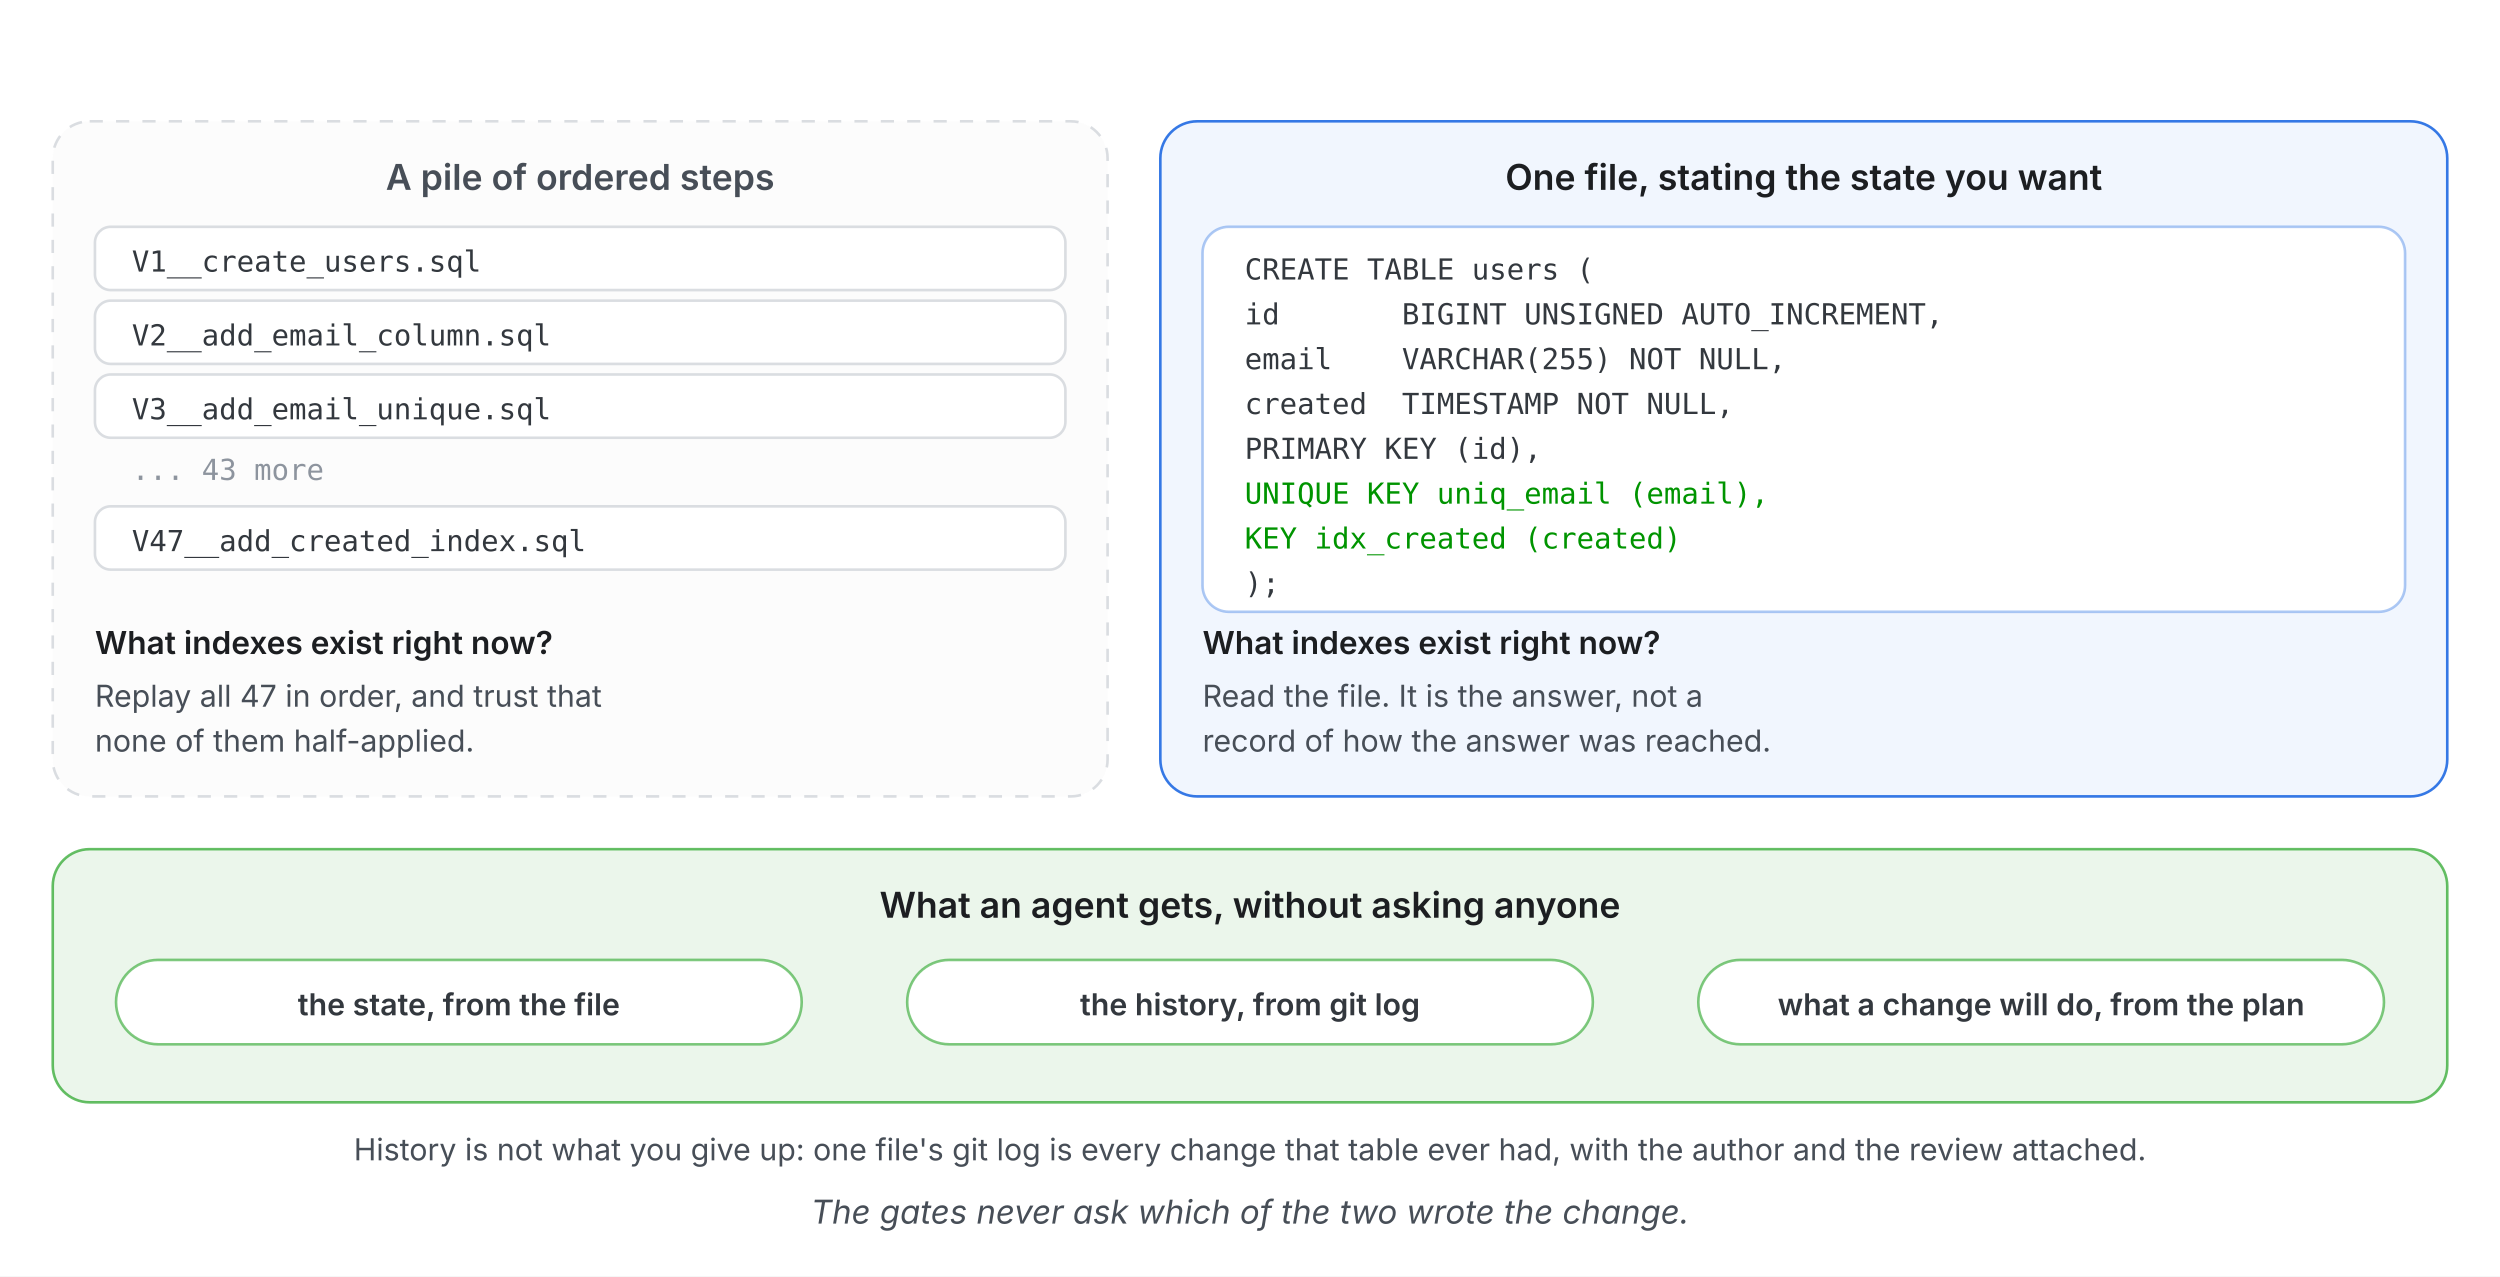
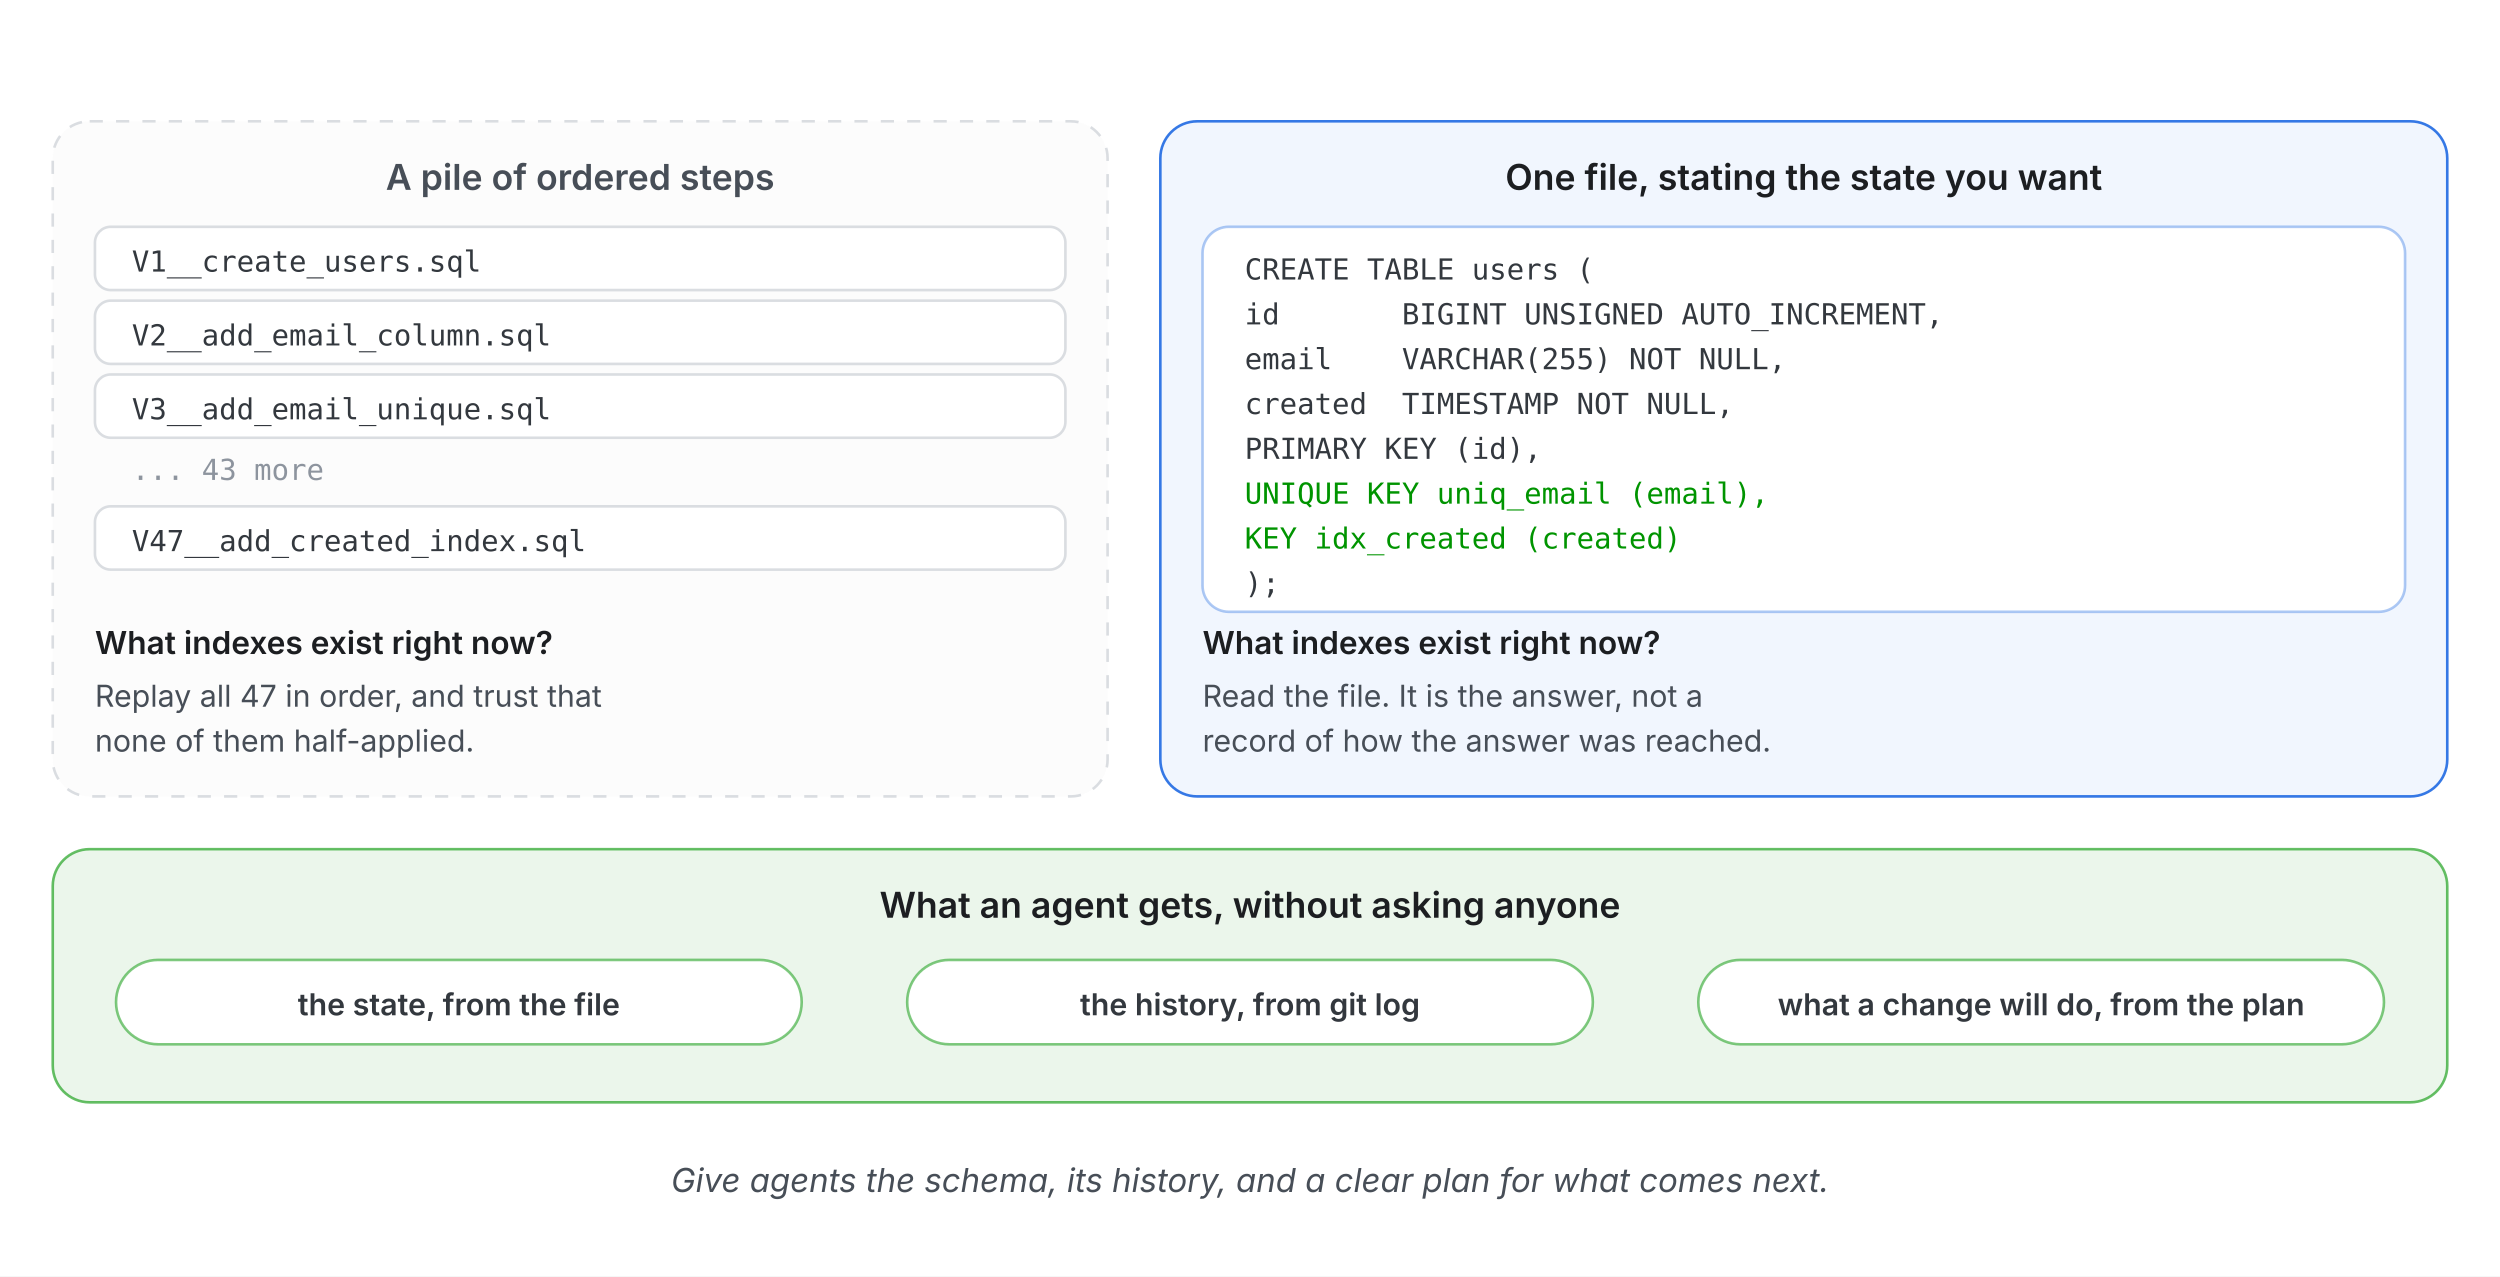
<svg xmlns="http://www.w3.org/2000/svg" viewBox="0 0 948 484" role="img" aria-label="A declarative schema file is the context an agent needs. On the left, an ordered pile of change scripts: to answer what indexes exist today, an agent has to replay every one of them in order and trust that none half-applied. On the right, one CREATE TABLE file stating the desired state, including a unique key on email and an index on created, where the answer to the same question is to read the file. Without asking anyone, an agent gets the current state from the file, the full history from git log on that same file, and what a proposed change will do from the plan. History is not what you give up by going declarative. The gates never ask which of the two wrote the change." font-family="'IBM Plex Sans', -apple-system, sans-serif">
  <rect width="948" height="484" fill="#ffffff" />
  <rect x="20" y="46" width="400" height="256" rx="14" fill="#f5f6f7" fill-opacity="0.35" stroke="#dadde1" stroke-dasharray="5 5" />
  <text x="220" y="72" text-anchor="middle" font-size="13.5" font-weight="600" fill="#474e57">A pile of ordered steps</text>
  <rect x="36" y="86" width="368" height="24" rx="6" fill="#ffffff" stroke="#dadde1" />
  <text x="50" y="103" font-size="11" font-family="'SFMono-Regular', Menlo, monospace" fill="#33383e">V1__create_users.sql</text>
  <rect x="36" y="114" width="368" height="24" rx="6" fill="#ffffff" stroke="#dadde1" />
  <text x="50" y="131" font-size="11" font-family="'SFMono-Regular', Menlo, monospace" fill="#33383e">V2__add_email_column.sql</text>
  <rect x="36" y="142" width="368" height="24" rx="6" fill="#ffffff" stroke="#dadde1" />
  <text x="50" y="159" font-size="11" font-family="'SFMono-Regular', Menlo, monospace" fill="#33383e">V3__add_email_unique.sql</text>
  <text x="50" y="182" font-size="11" font-family="'SFMono-Regular', Menlo, monospace" fill="#8d949e">... 43 more</text>
  <rect x="36" y="192" width="368" height="24" rx="6" fill="#ffffff" stroke="#dadde1" />
  <text x="50" y="209" font-size="11" font-family="'SFMono-Regular', Menlo, monospace" fill="#33383e">V47__add_created_index.sql</text>
  <text x="36" y="248" font-size="12" font-weight="600" fill="#1c1e21">What indexes exist right now?</text>
  <text x="36" y="268" font-size="11.5" fill="#474e57">Replay all 47 in order, and trust that</text>
  <text x="36" y="285" font-size="11.5" fill="#474e57">none of them half-applied.</text>
  <rect x="440" y="46" width="488" height="256" rx="14" fill="#3578e5" fill-opacity="0.07" stroke="#3578e5" />
  <text x="684" y="72" text-anchor="middle" font-size="13.5" font-weight="600" fill="#1c1e21">One file, stating the state you want</text>
  <rect x="456" y="86" width="456" height="146" rx="10" fill="#ffffff" stroke="#3578e5" stroke-opacity="0.4" />
  <text x="472" y="106" font-size="11" font-family="'SFMono-Regular', Menlo, monospace" fill="#33383e">CREATE TABLE users (</text>
  <text x="472" y="123" font-size="11" font-family="'SFMono-Regular', Menlo, monospace" fill="#33383e">  id       BIGINT UNSIGNED AUTO_INCREMENT,</text>
  <text x="472" y="140" font-size="11" font-family="'SFMono-Regular', Menlo, monospace" fill="#33383e">  email    VARCHAR(255) NOT NULL,</text>
  <text x="472" y="157" font-size="11" font-family="'SFMono-Regular', Menlo, monospace" fill="#33383e">  created  TIMESTAMP NOT NULL,</text>
  <text x="472" y="174" font-size="11" font-family="'SFMono-Regular', Menlo, monospace" fill="#33383e">  PRIMARY KEY (id),</text>
  <text x="472" y="191" font-size="11" font-family="'SFMono-Regular', Menlo, monospace" fill="#009400">  UNIQUE KEY uniq_email (email),</text>
  <text x="472" y="208" font-size="11" font-family="'SFMono-Regular', Menlo, monospace" fill="#009400">  KEY idx_created (created)</text>
  <text x="472" y="225" font-size="11" font-family="'SFMono-Regular', Menlo, monospace" fill="#33383e">);</text>
  <text x="456" y="248" font-size="12" font-weight="600" fill="#1c1e21">What indexes exist right now?</text>
  <text x="456" y="268" font-size="11.5" fill="#474e57">Read the file. It is the answer, not a</text>
  <text x="456" y="285" font-size="11.5" fill="#474e57">record of how the answer was reached.</text>
  <rect x="20" y="322" width="908" height="96" rx="14" fill="#009400" fill-opacity="0.08" stroke="#009400" stroke-opacity="0.6" />
  <text x="474" y="348" text-anchor="middle" font-size="13.5" font-weight="600" fill="#1c1e21">What an agent gets, without asking anyone</text>
  <rect x="44" y="364" width="260" height="32" rx="16" fill="#ffffff" stroke="#009400" stroke-opacity="0.5" />
  <text x="174" y="385" text-anchor="middle" font-size="11.5" font-weight="600" fill="#33383e">the state, from the file</text>
  <rect x="344" y="364" width="260" height="32" rx="16" fill="#ffffff" stroke="#009400" stroke-opacity="0.5" />
  <text x="474" y="385" text-anchor="middle" font-size="11.5" font-weight="600" fill="#33383e">the history, from git log</text>
  <rect x="644" y="364" width="260" height="32" rx="16" fill="#ffffff" stroke="#009400" stroke-opacity="0.5" />
  <text x="774" y="385" text-anchor="middle" font-size="11.5" font-weight="600" fill="#33383e">what a change will do, from the plan</text>
-   <text x="474" y="440" text-anchor="middle" font-size="11.5" fill="#474e57">History is not what you give up: one file's git log is every change that table ever had, with the author and the review attached.</text>
-   <text x="474" y="464" text-anchor="middle" font-size="12.5" font-style="italic" fill="#474e57">The gates never ask which of the two wrote the change.</text>
+   <text x="474" y="452" text-anchor="middle" font-size="12.5" font-style="italic" fill="#474e57">Give agents the schema, its history, and a clear plan for what comes next.</text>
</svg>
